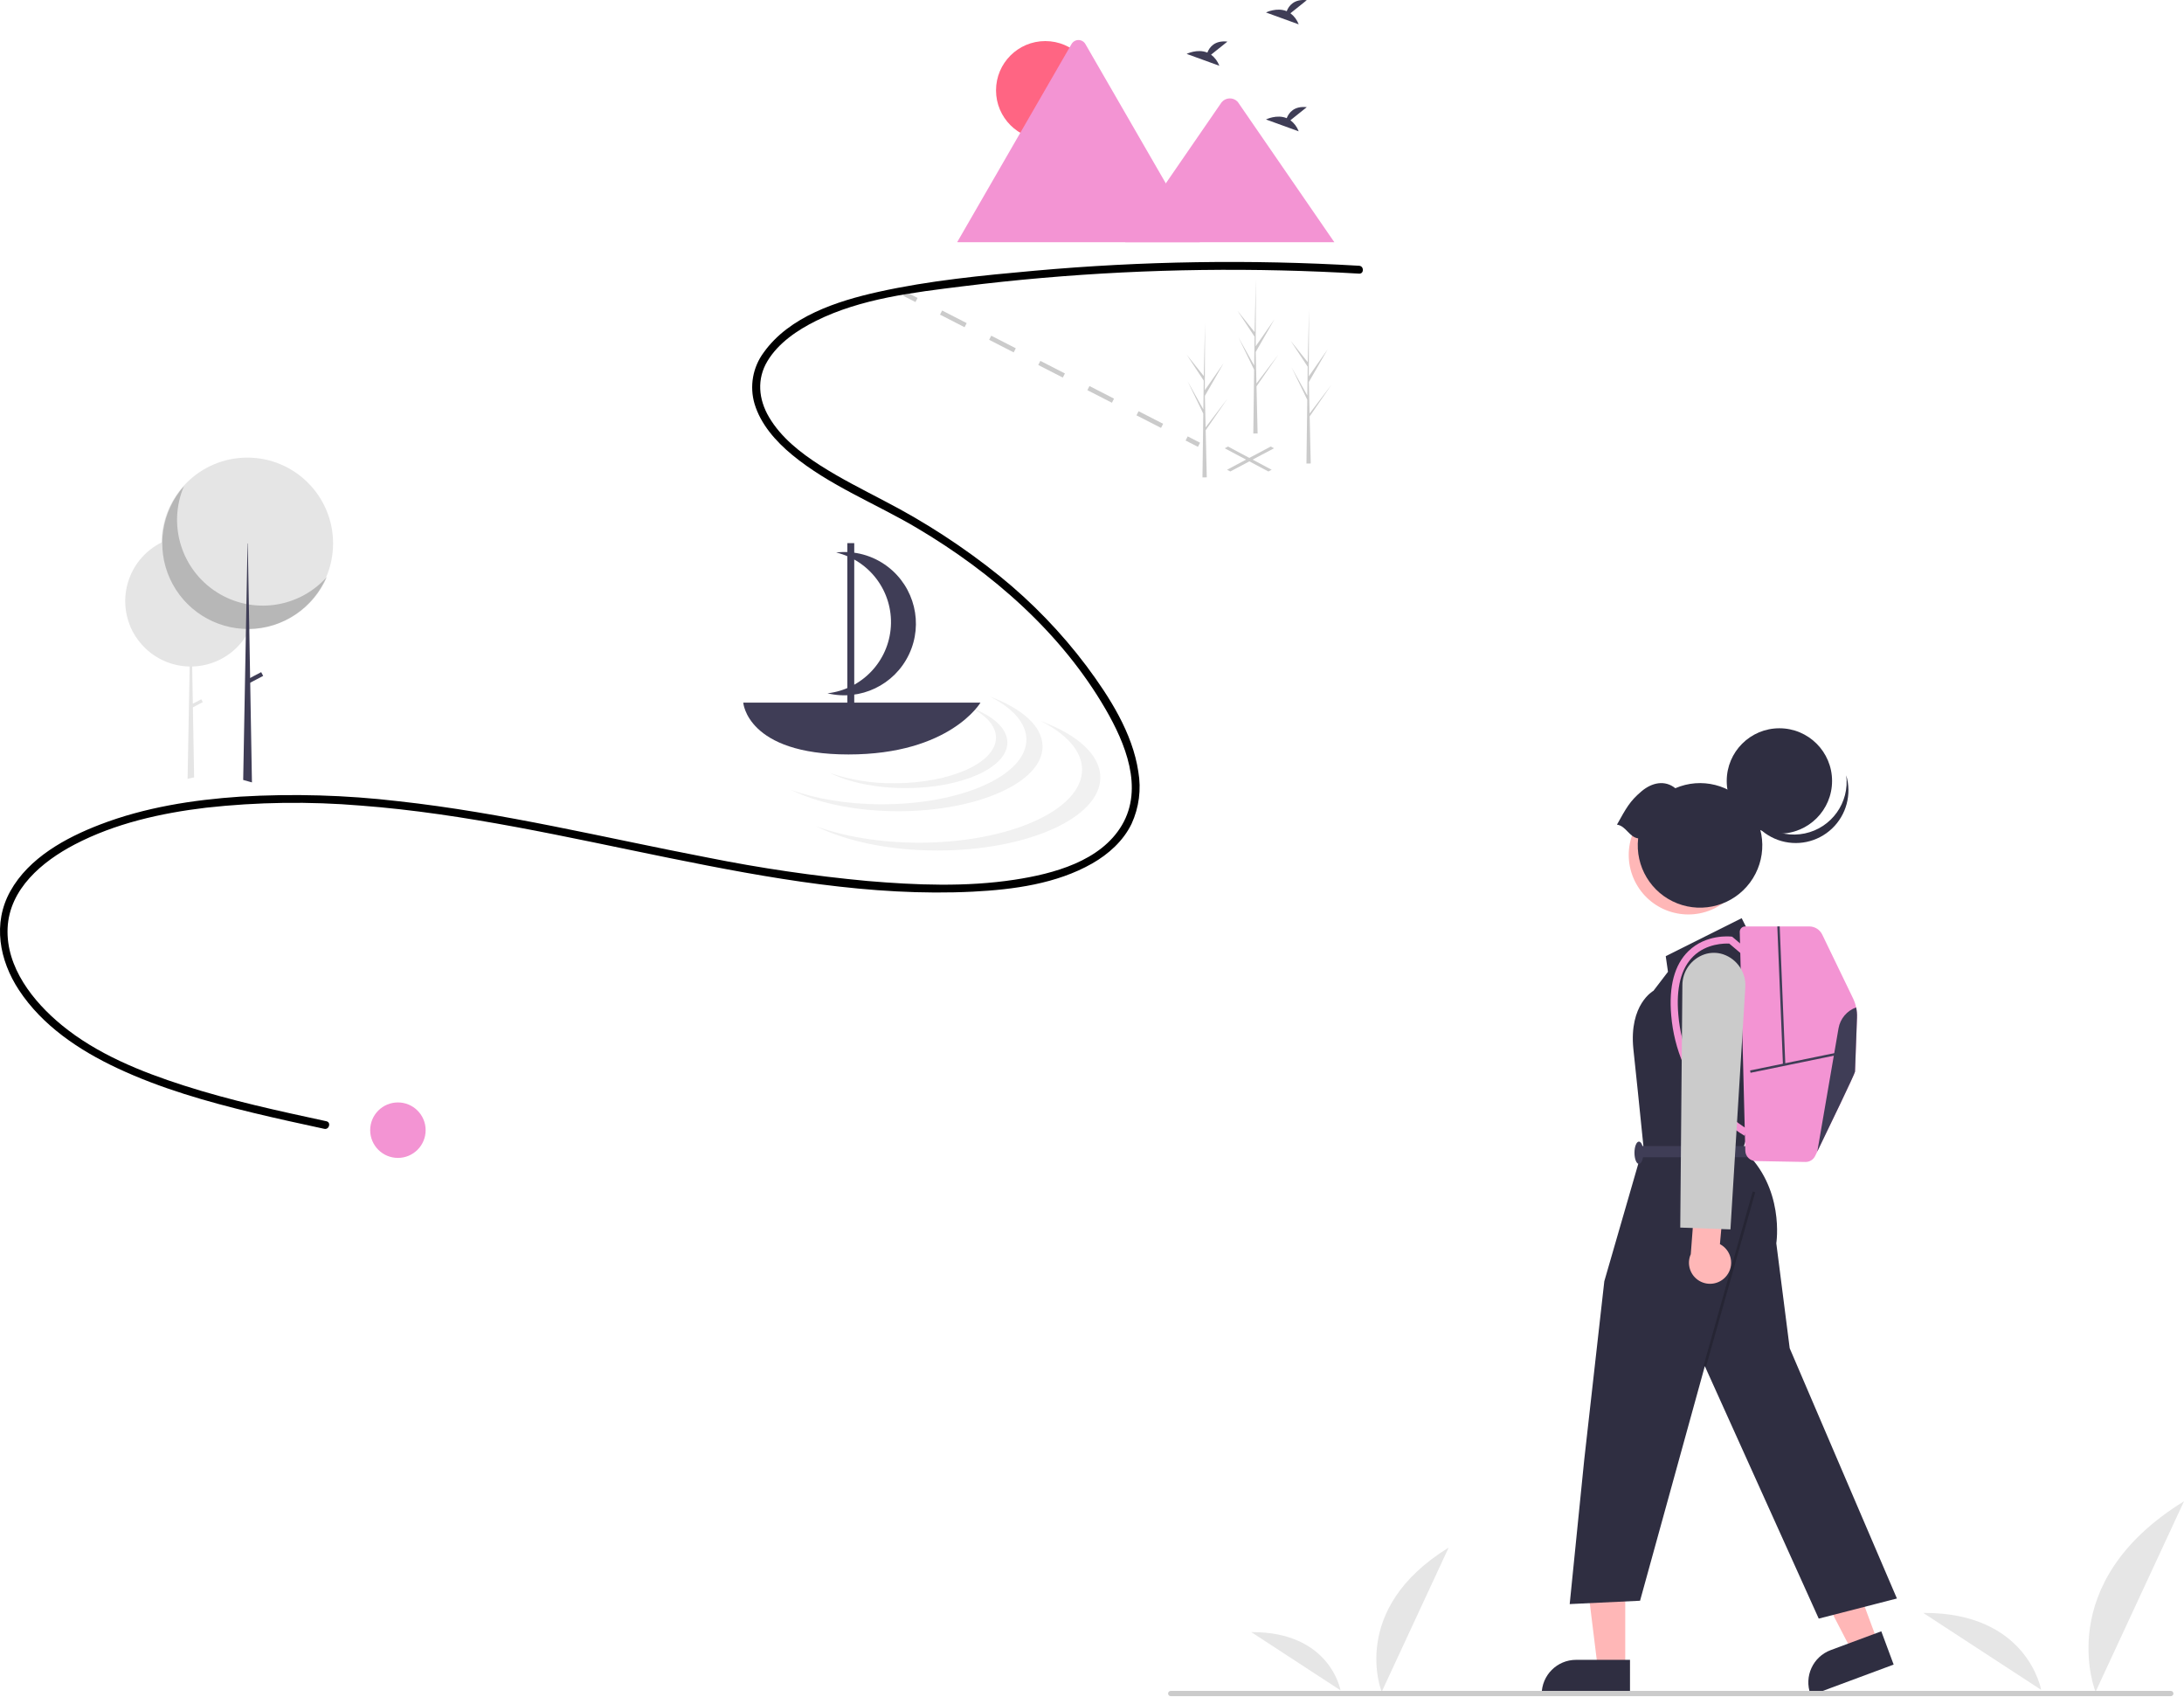
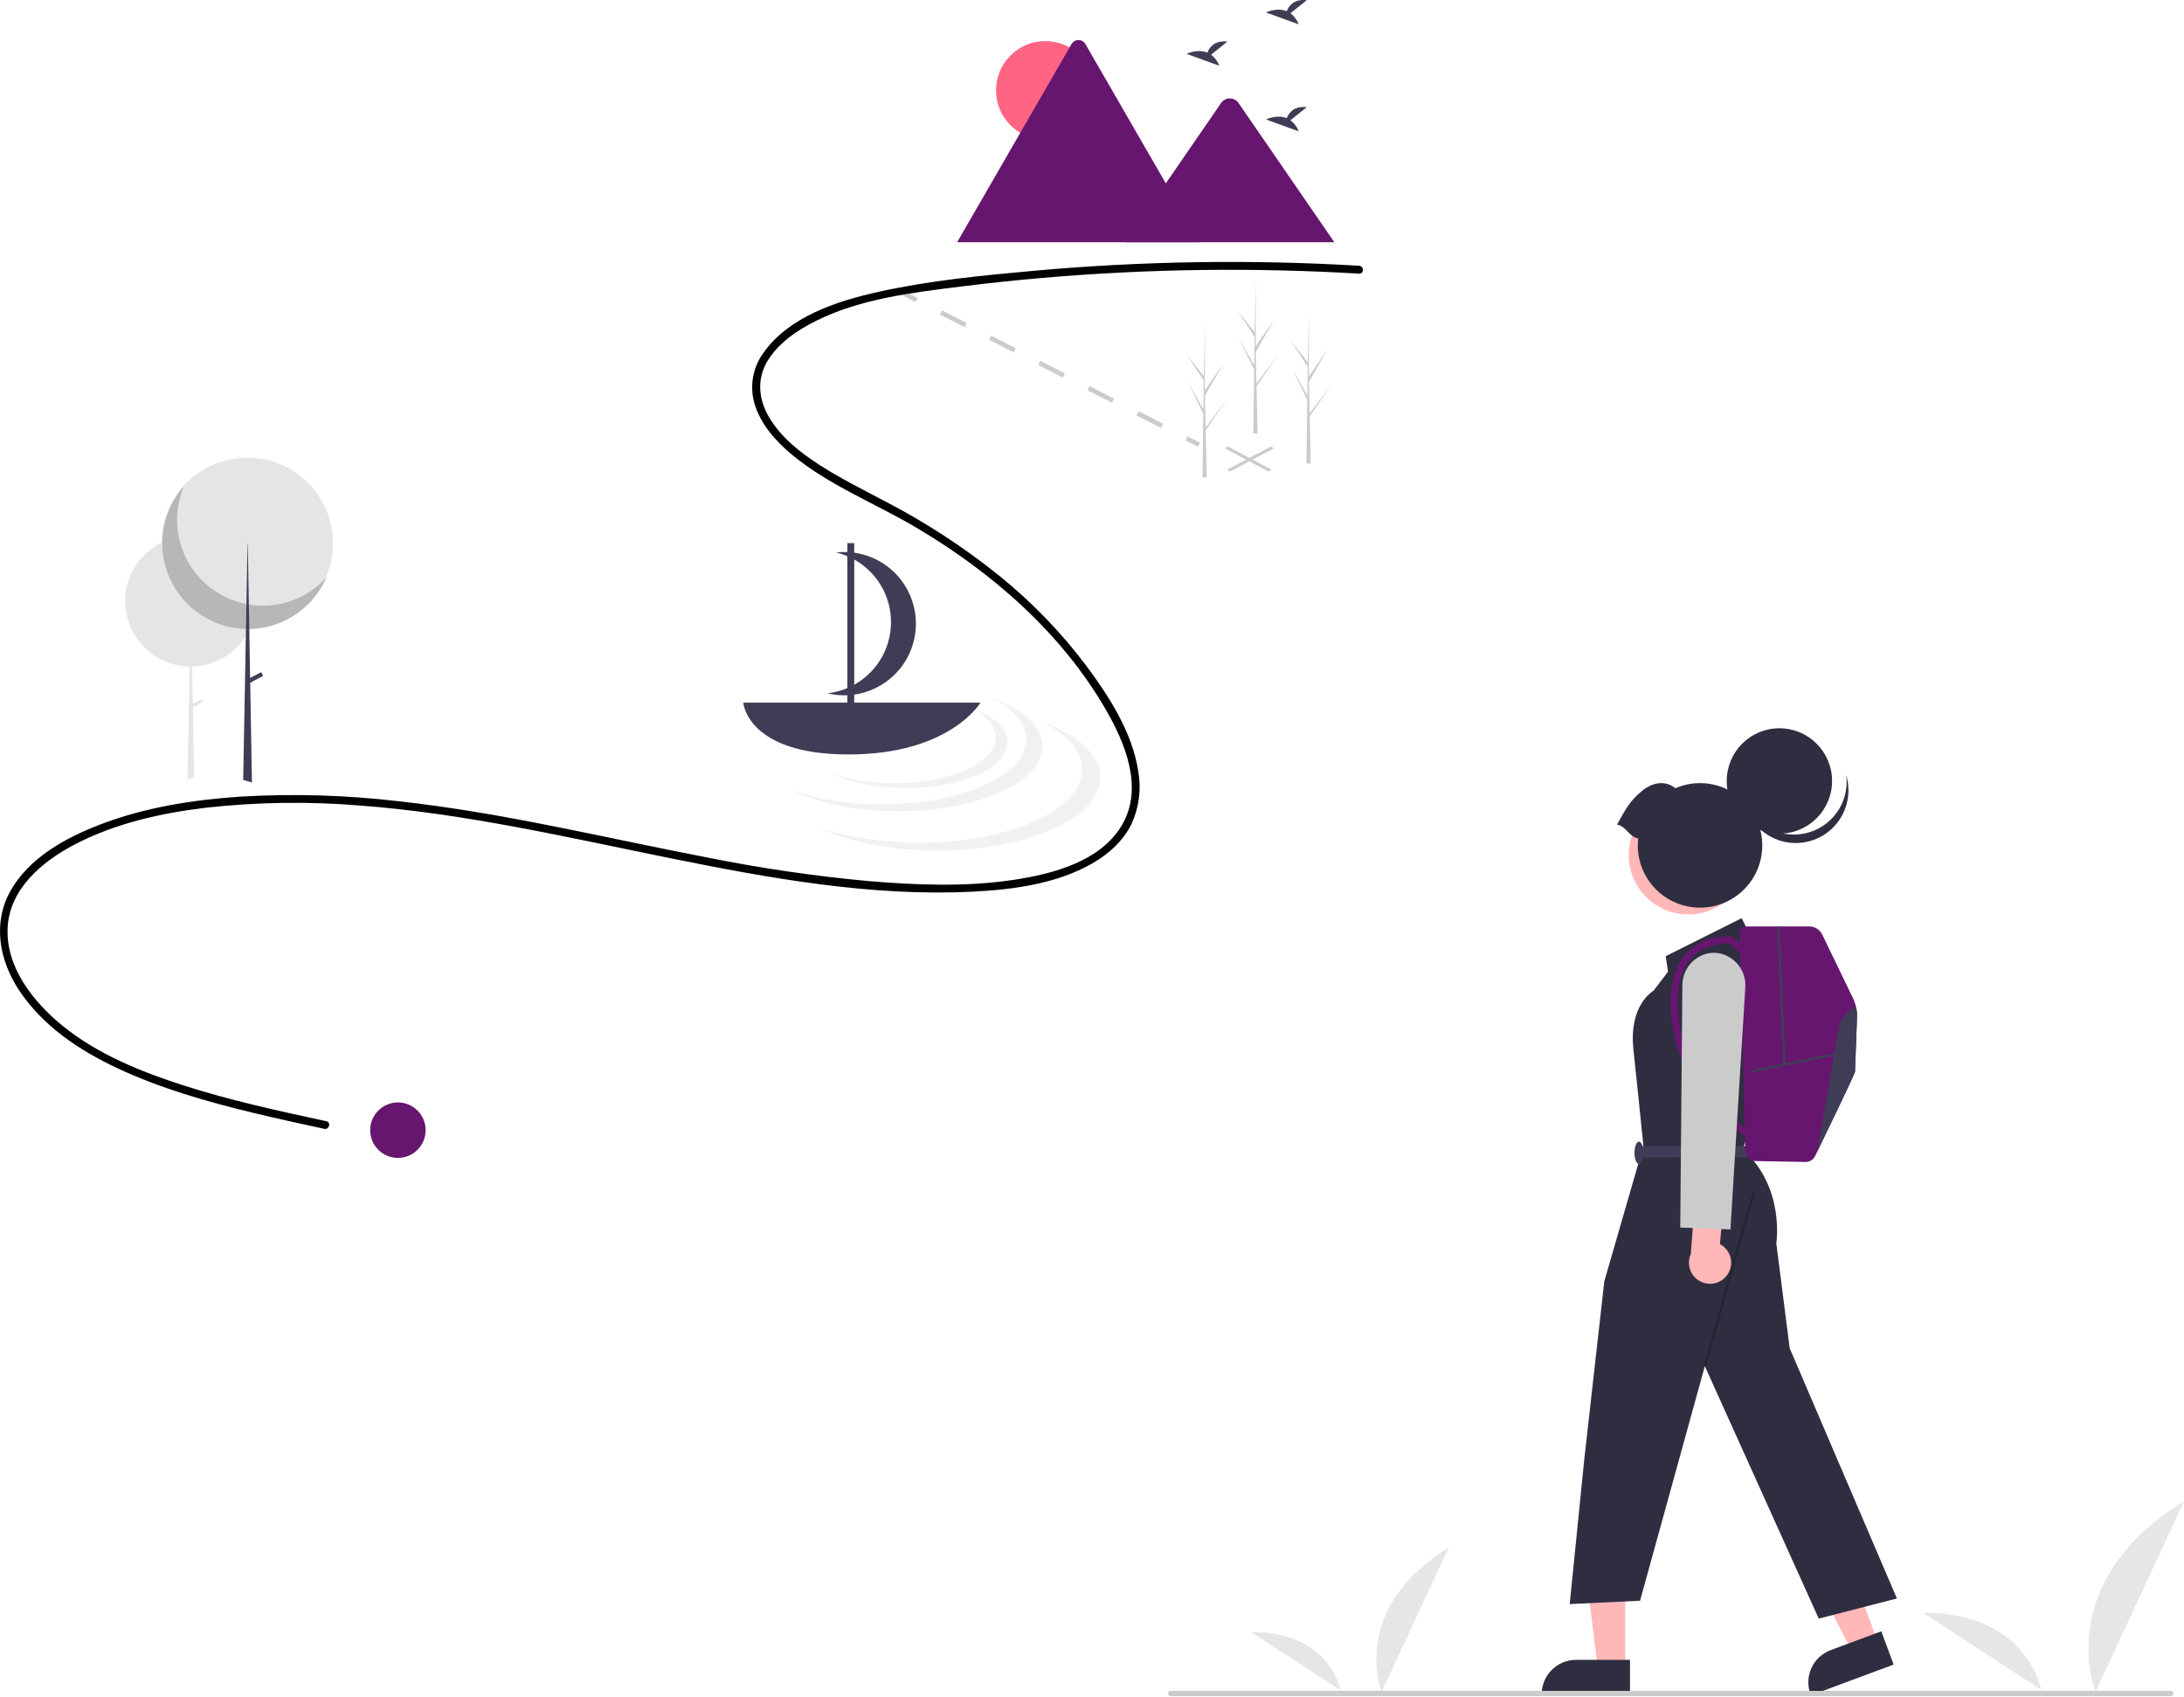
<svg xmlns="http://www.w3.org/2000/svg" id="ac9d9db3-c976-41a1-a1c2-ce888a7912c8" data-name="Layer 1" width="832.028" height="646" viewBox="0 0 832.028 646">
  <path id="efdf5e1f-6b90-40c1-9274-afa2b16f39be" data-name="Path 482" d="M710.363,771.357s-12.753-31.391,25.505-54.934Z" transform="translate(-183.9858 -127)" fill="#e6e6e6" />
  <path id="af7fe47f-56e6-4bb6-aa0f-d6efaf86a160" data-name="Path 483" d="M694.68,770.786s-3.89-22.374-34-22.182Z" transform="translate(-183.9858 -127)" fill="#e6e6e6" />
  <path id="a08d42bc-6ae2-46d7-9736-aba59e52cc48" data-name="Path 482" d="M982.319,771.357s-16.848-41.472,33.696-72.575Z" transform="translate(-183.9858 -127)" fill="#e6e6e6" />
  <path id="bafd7749-4c33-42a1-9524-e744b9f16454" data-name="Path 483" d="M961.598,770.602s-5.139-29.559-44.919-29.305" transform="translate(-183.9858 -127)" fill="#e6e6e6" />
  <polygon points="483.215 179.569 466.576 170.731 467.821 170.069 484.46 178.908 483.215 179.569" fill="#cbcbcb" />
  <polygon points="468.701 179.569 467.457 178.908 484.095 170.069 485.34 170.731 468.701 179.569" fill="#cbcbcb" />
  <rect x="529.915" y="237.409" width="1.761" height="5.282" transform="translate(-108.8912 475.9609) rotate(-62.86776)" fill="#cbcbcb" />
  <path d="M626.3,289.978l-9.356-4.794.803-1.567,9.356,4.794Zm-18.711-9.588-9.356-4.794.803-1.567,9.356,4.794Zm-18.711-9.588-9.356-4.794.803-1.567,9.356,4.794Zm-18.711-9.588-9.356-4.794.803-1.567,9.356,4.794Zm-18.711-9.588-9.356-4.794.803-1.567,9.356,4.794Z" transform="translate(-183.9858 -127)" fill="#cbcbcb" />
  <rect x="637.527" y="292.552" width="1.761" height="5.282" transform="translate(-99.43051 601.7263) rotate(-62.86776)" fill="#cbcbcb" />
  <path d="M281.557,355.92q0,.825-.053,1.636a24.782,24.782,0,0,1-2.322,8.997c-.01.024-.022.047-.033.069-.062.131-.126.262-.191.391a24.488,24.488,0,0,1-1.319,2.327,24.903,24.903,0,0,1-20.438,11.502l.247,14.177,3.215-1.693.574,1.091-3.765,1.982.46,26.33.005.352-2.486.553.005-.353.783-42.438a24.854,24.854,0,0,1-17.584-7.651c-.157-.162-.312-.329-.464-.495l-.017-.019a24.956,24.956,0,0,1-4.541-7.027c.024.028.05.053.074.081a24.934,24.934,0,0,1,11.822-32.13c.086-.043.174-.084.26-.128a24.953,24.953,0,0,1,32.328,9.814c.152.255.298.515.44.777A24.798,24.798,0,0,1,281.557,355.92Z" transform="translate(-183.9858 -127)" fill="#e5e5e5" />
  <circle cx="94.215" cy="206.962" r="32.674" fill="#e5e5e5" />
  <path d="M254.076,312.138a32.677,32.677,0,0,0,54.445,34.581,32.677,32.677,0,1,1-54.445-34.581Z" transform="translate(-183.9858 -127)" opacity="0.2" style="isolation:isolate" />
  <polygon points="95.983 297.986 92.646 297.05 92.653 296.691 93.653 242.341 93.703 239.631 93.704 239.552 93.879 230.056 94.132 216.293 94.132 216.291 94.304 206.962 94.396 206.962 94.572 217.069 94.801 230.224 94.965 239.558 94.965 239.627 94.972 240.012 94.972 240.014 95.289 258.209 95.322 260.017 95.977 297.624 95.983 297.986" fill="#3f3d56" />
  <rect x="278.112" y="384.319" width="6.104" height="1.616" transform="translate(-331.0276 48.32681) rotate(-27.76587)" fill="#3f3d56" />
  <path d="M701.755,228.216a832.274,832.274,0,0,0-123.751,1.902c-19.832,1.793-39.979,3.729-59.444,8.055-15.679,3.484-33.875,9.374-43.644,23.09a22.291,22.291,0,0,0-3.48,19.514c2.329,7.819,8.124,14.328,14.294,19.426,14.203,11.733,31.825,18.561,47.565,27.882,28.74,17.02,55.043,39.96,71.926,69.101,7.429,12.823,14.496,29.874,6.224,44.004-8.104,13.843-26.196,18.612-40.95,20.861-18.493,2.819-37.541,2.054-56.111.476a584.648,584.648,0,0,1-60.651-8.883c-39.275-7.541-78.192-17.135-118.013-21.497a341.781,341.781,0,0,0-60.17-1.74c-18.124,1.223-36.404,4.089-53.43,10.625-13.12,5.036-27.106,12.655-34.193,25.362-6.832,12.249-4.167,26.374,3.272,37.675,8.95,13.598,22.907,22.915,37.418,29.726,16.522,7.754,34.193,12.78,51.887,17.055,8.974,2.168,17.996,4.128,27.02,6.077,1.882.407,2.687-2.485.798-2.893-18.196-3.932-36.445-7.877-54.189-13.568-16.42-5.267-33.225-12.014-46.672-23.074-10.879-8.948-21.222-22.017-20.58-36.876.647-14.979,13.215-25.438,25.534-31.876,15.395-8.045,32.885-11.964,50.024-14.012a303.937,303.937,0,0,1,59.09-.804c39.727,3.023,78.566,12.072,117.516,19.966,37.84,7.668,76.86,14.769,115.639,12.802,15.37-.78,31.839-2.982,45.41-10.74,6.214-3.552,11.816-8.562,14.974-15.081a33.774,33.774,0,0,0,2.581-19.845c-2.201-14.77-10.973-28.466-19.726-40.23a194.417,194.417,0,0,0-33.14-34.328,261.405,261.405,0,0,0-43.849-28.565c-8.238-4.337-16.593-8.508-24.445-13.532-7.528-4.817-14.953-10.613-19.55-18.432-3.976-6.763-4.705-14.482-.564-21.342,4.189-6.938,11.405-11.777,18.522-15.313,17.146-8.519,37.08-10.8,55.839-13.136a825.914,825.914,0,0,1,121.451-6.055q14.794.348,29.569,1.225c1.929.113,1.922-2.887,0-3Z" transform="translate(-183.9858 -127)" />
  <path d="M675.593,132.052l6.229-4.982c-4.839-.534-6.828,2.105-7.642,4.194-3.781-1.57-7.896.488-7.896.488l12.464,4.525A9.432,9.432,0,0,0,675.593,132.052Z" transform="translate(-183.9858 -127)" fill="#3f3d56" />
  <path d="M645.361,147.825l6.229-4.982c-4.839-.534-6.828,2.105-7.642,4.194-3.781-1.57-7.896.488-7.896.488l12.464,4.525A9.432,9.432,0,0,0,645.361,147.825Z" transform="translate(-183.9858 -127)" fill="#3f3d56" />
  <path d="M675.593,172.8l6.229-4.982c-4.839-.534-6.828,2.105-7.642,4.194-3.781-1.57-7.896.488-7.896.488l12.464,4.525A9.432,9.432,0,0,0,675.593,172.8Z" transform="translate(-183.9858 -127)" fill="#3f3d56" />
  <g id="e2dfab6d-8627-4cc0-b13e-69de57259a01" data-name="Group 27">
    <circle id="bedd3b2f-f695-46eb-9812-80ad4d1341b6" data-name="Ellipse 7" cx="398.219" cy="34.413" r="18.768" fill="#ff6583" />
-     <path id="efdddea5-7f44-48b8-bec9-83339a7f085f" data-name="Path 63" d="M641.059,219.247H548.986a1.885,1.885,0,0,1-.344-.027L592.189,143.796a3.048,3.048,0,0,1,5.307,0l29.224,50.614,1.4,2.422Z" transform="translate(-183.9858 -127)" fill="#f394d3" />
-     <path id="f8d22fd6-a75d-4da9-80c1-fba8d7f50740" data-name="Path 65" d="M692.321,219.248H612.687l15.431-22.414,1.11-1.615,20.108-29.21a4.069,4.069,0,0,1,6.044-.361,3.638,3.638,0,0,1,.29.361Z" transform="translate(-183.9858 -127)" fill="#f394d3" />
+     <path id="efdddea5-7f44-48b8-bec9-83339a7f085f" data-name="Path 63" d="M641.059,219.247H548.986a1.885,1.885,0,0,1-.344-.027L592.189,143.796a3.048,3.048,0,0,1,5.307,0l29.224,50.614,1.4,2.422Z" transform="translate(-183.9858 -127)" fill="#66166f" />
+     <path id="f8d22fd6-a75d-4da9-80c1-fba8d7f50740" data-name="Path 65" d="M692.321,219.248H612.687l15.431-22.414,1.11-1.615,20.108-29.21a4.069,4.069,0,0,1,6.044-.361,3.638,3.638,0,0,1,.29.361Z" transform="translate(-183.9858 -127)" fill="#66166f" />
  </g>
  <path d="M560.96,392.235c8.727,4.362,14.04,10.123,14.04,16.442,0,13.612-24.631,24.647-55.015,24.647-13.21,0-25.329-2.088-34.813-5.564,10.073,5.035,24.695,8.205,40.975,8.205,30.384,0,55.015-11.035,55.015-24.647C581.163,403.623,573.29,396.755,560.96,392.235Z" transform="translate(-183.9858 -127)" fill="#f1f1f1" />
  <path d="M580.373,401.585c9.848,4.922,15.843,11.423,15.843,18.553,0,15.36-27.793,27.811-62.078,27.811-14.906,0-28.581-2.356-39.282-6.278,11.366,5.681,27.865,9.258,46.235,9.258,34.284,0,62.078-12.451,62.078-27.811C603.169,414.436,594.285,406.685,580.373,401.585Z" transform="translate(-183.9858 -127)" fill="#f1f1f1" />
  <path d="M553.531,396.353c6.149,3.073,9.892,7.132,9.892,11.584,0,9.59-17.353,17.364-38.759,17.364a72.801,72.801,0,0,1-24.527-3.92c7.097,3.547,17.398,5.781,28.868,5.781,21.406,0,38.76-7.774,38.76-17.364C567.764,404.377,562.218,399.538,553.531,396.353Z" transform="translate(-183.9858 -127)" fill="#f1f1f1" />
  <path d="M467.141,394.593s1.351,19.749,40.082,19.749,50.294-19.749,50.294-19.749Z" transform="translate(-183.9858 -127)" fill="#3f3d56" />
  <path d="M522.115,342.777a27.187,27.187,0,0,0-19.584-5.357A27.282,27.282,0,0,1,499.227,391.05a27.288,27.288,0,0,0,22.888-48.272Z" transform="translate(-183.9858 -127)" fill="#3f3d56" />
  <rect x="322.796" y="206.856" width="2.641" height="62.858" fill="#3f3d56" />
  <path d="M682.969,287.153l-.014-.024-.036-1.535,8.273-12.011-8.263,10.862-.03.325-.283-12.277,7.146-12.453-7.166,10.296.075-25.435-0-.085-.002.083-.474,20.046-6.512-8.143,6.491,9.87-.142,10.982-5.993-10.718,5.971,12.332-.08,6.106-.219,16.917-.016,1.264q.828.006,1.639-.028l-.375-16.249Z" transform="translate(-183.9858 -127)" fill="#cbcbcb" />
  <path d="M643.359,292.434l-.014-.024-.036-1.535,8.273-12.011-8.263,10.862-.03.325-.283-12.277,7.146-12.453L642.986,275.616l.075-25.435-0-.085-.002.083-.474,20.046-6.512-8.143,6.491,9.87-.142,10.982-5.993-10.718,5.971,12.332-.08,6.106-.219,16.917-.016,1.264q.828.006,1.639-.028l-.375-16.249Z" transform="translate(-183.9858 -127)" fill="#cbcbcb" />
  <path d="M662.724,275.71l-.014-.024-.036-1.535,8.273-12.011-8.263,10.862-.03.325-.283-12.277,7.146-12.453-7.166,10.296.075-25.435-0-.085-.002.083-.474,20.046-6.512-8.143,6.491,9.87-.142,10.982-5.993-10.718,5.971,12.332-.08,6.106-.219,16.917-.016,1.264q.828.006,1.639-.028l-.375-16.249Z" transform="translate(-183.9858 -127)" fill="#cbcbcb" />
-   <circle cx="151.59" cy="430.437" r="10.563" fill="#f394d3" />
+   <circle cx="151.59" cy="430.437" r="10.563" fill="#66166f" />
  <polygon points="715.399 625.419 705.62 629.052 686.952 593.062 701.385 587.7 715.399 625.419" fill="#ffb7b7" />
  <path d="M905.401,760.971,873.869,772.686l-.148-.399a13.093,13.093,0,0,1,7.713-16.833l.001-0,19.258-7.155Z" transform="translate(-183.9858 -127)" fill="#2f2e41" />
  <polygon points="619.162 635.574 608.73 635.573 603.767 595.335 619.164 595.336 619.162 635.574" fill="#ffb7b7" />
  <path d="M804.958,772.686l-33.638-.001v-.425A13.093,13.093,0,0,1,784.413,759.167h.001l20.545.001Z" transform="translate(-183.9858 -127)" fill="#2f2e41" />
  <path d="M850.91,483.505l-3.404-6.807-28.931,14.466.851,5.956-5.531,7.233s-9.36,5.106-7.658,22.124l1.702,16.168,2.127,20.848L795.174,614.972l-7.658,68.074-5.531,54.884,26.804-1.276L833.466,647.307l43.397,96.154,29.782-7.658-40.844-95.303-5.106-39.993s3.404-21.273-12.764-35.739l2.553-7.658v-9.437l8.509-45.022Z" transform="translate(-183.9858 -127)" fill="#2f2e41" />
  <rect x="808.345" y="613.621" width="68.961" height="1" transform="translate(-161.0144 1131.589) rotate(-74.24881)" opacity="0.2" />
  <rect x="624.378" y="436.491" width="41.695" height="4.255" fill="#3f3d56" />
  <ellipse cx="624.378" cy="439.044" rx="1.702" ry="4.255" fill="#3f3d56" />
  <circle cx="827.167" cy="452.598" r="22.682" transform="translate(-299.7132 325.2228) rotate(-28.66322)" fill="#ffb7b7" />
  <circle cx="677.889" cy="297.435" r="20.066" fill="#2f2e41" />
  <path d="M887.339,422.285a20.067,20.067,0,1,1-39.143,8.229,20.067,20.067,0,0,0,39.143-8.229Z" transform="translate(-183.9858 -127)" fill="#2f2e41" />
  <path d="M808.067,446.3A23.724,23.724,0,1,0,822.224,427.201c-3.963-3.196-8.876-2.205-12.87,1.167-4.517,3.814-5.857,6.433-9.36,12.705C803.439,441.556,804.622,445.817,808.067,446.3Z" transform="translate(-183.9858 -127)" fill="#2f2e41" />
-   <path d="M891.441,514.511c-.254,6.722-.757,19.953-.757,20.628,0,.712-10.031,21.48-14.364,30.419v.005c-.308.63-.585,1.201-.83,1.704a4.029,4.029,0,0,1-3.703,2.275l-18.937-.34a4.036,4.036,0,0,1-3.966-3.934l-2.112-83.315a2.06,2.06,0,0,1,2.058-2.112h24.422a5.491,5.491,0,0,1,4.941,3.1l11.721,24.25a15.499,15.499,0,0,1,1.528,7.32Z" transform="translate(-183.9858 -127)" fill="#f394d3" />
-   <path d="M848.555,559.551a54.232,54.232,0,0,1-12.939-10.935,60.008,60.008,0,0,1-14.955-34.888c-.963-11.072,1.234-19.303,6.53-24.463,6.732-6.559,15.894-5.606,16.281-5.562l.41.046,6.208,5.253-1.757,2.076-5.554-4.7c-1.7-.085-8.641-.103-13.712,4.856-4.667,4.565-6.584,12.054-5.696,22.258a57.308,57.308,0,0,0,14.208,33.237,52.657,52.657,0,0,0,12.29,10.44Z" transform="translate(-183.9858 -127)" fill="#f394d3" />
+   <path d="M891.441,514.511c-.254,6.722-.757,19.953-.757,20.628,0,.712-10.031,21.48-14.364,30.419v.005c-.308.63-.585,1.201-.83,1.704a4.029,4.029,0,0,1-3.703,2.275l-18.937-.34a4.036,4.036,0,0,1-3.966-3.934l-2.112-83.315a2.06,2.06,0,0,1,2.058-2.112h24.422a5.491,5.491,0,0,1,4.941,3.1l11.721,24.25a15.499,15.499,0,0,1,1.528,7.32Z" transform="translate(-183.9858 -127)" fill="#66166f" />
+   <path d="M848.555,559.551a54.232,54.232,0,0,1-12.939-10.935,60.008,60.008,0,0,1-14.955-34.888c-.963-11.072,1.234-19.303,6.53-24.463,6.732-6.559,15.894-5.606,16.281-5.562l.41.046,6.208,5.253-1.757,2.076-5.554-4.7c-1.7-.085-8.641-.103-13.712,4.856-4.667,4.565-6.584,12.054-5.696,22.258a57.308,57.308,0,0,0,14.208,33.237,52.657,52.657,0,0,0,12.29,10.44Z" transform="translate(-183.9858 -127)" fill="#66166f" />
  <rect x="850.451" y="531.287" width="33.78" height="0.906" transform="translate(-273.2295 58.36779) rotate(-11.60623)" fill="#3f3d56" />
  <rect x="862.154" y="479.819" width="0.907" height="52.695" transform="translate(-203.912 -91.39759) rotate(-2.33745)" fill="#3f3d56" />
  <path d="M891.441,514.511c-.254,6.722-.757,19.953-.757,20.628,0,.712-10.031,21.48-14.364,30.419l8.077-46.899a10.338,10.338,0,0,1,6.713-7.973A15.215,15.215,0,0,1,891.441,514.511Z" transform="translate(-183.9858 -127)" fill="#3f3d56" />
  <path d="M841.815,612.8a7.979,7.979,0,0,0-2.595-11.957l1.642-18.16-10.792-3.689-1.958,25.677a8.022,8.022,0,0,0,13.704,8.128Z" transform="translate(-183.9858 -127)" fill="#ffb7b7" />
  <path d="M843.225,595.228l-19.123-.693.809-92.222a12.449,12.449,0,0,1,8.433-11.848,11.309,11.309,0,0,1,7.113-.006,12.45,12.45,0,0,1,8.422,12.742Z" transform="translate(-183.9858 -127)" fill="#cbcbcb" />
  <path d="M1010.987,773h-381a1,1,0,0,1,0-2h381a1,1,0,0,1,0,2Z" transform="translate(-183.9858 -127)" fill="#cbcbcb" />
</svg>
